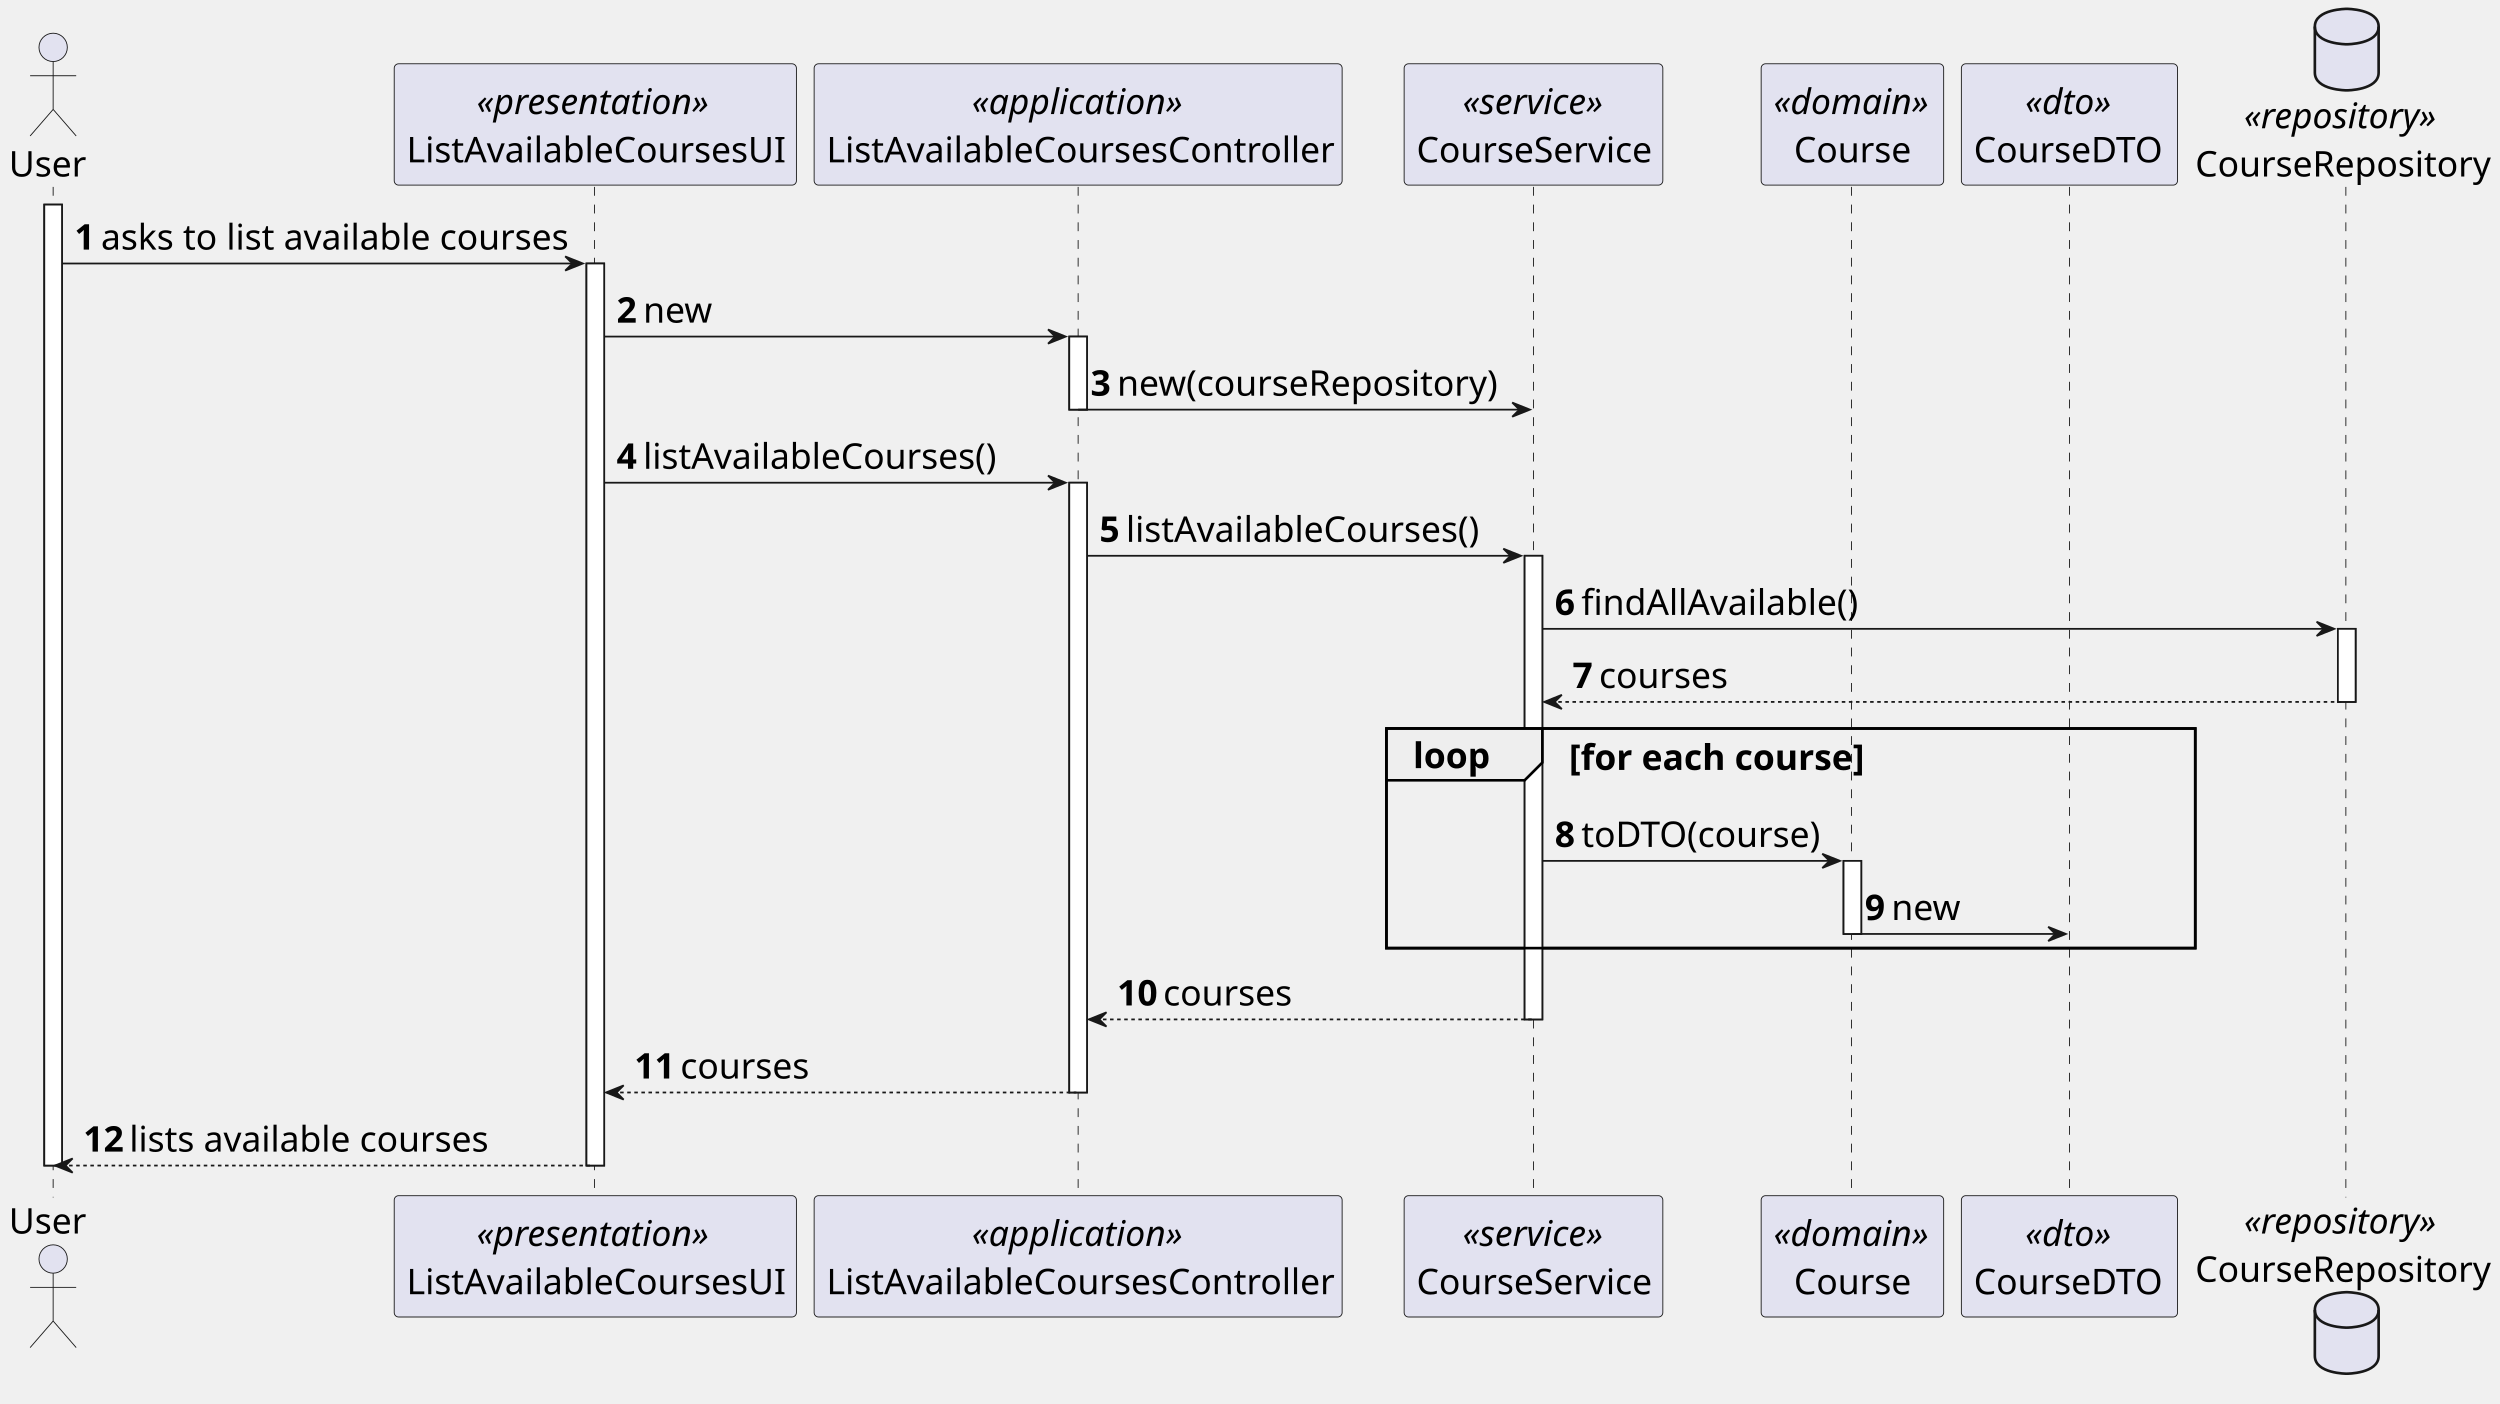
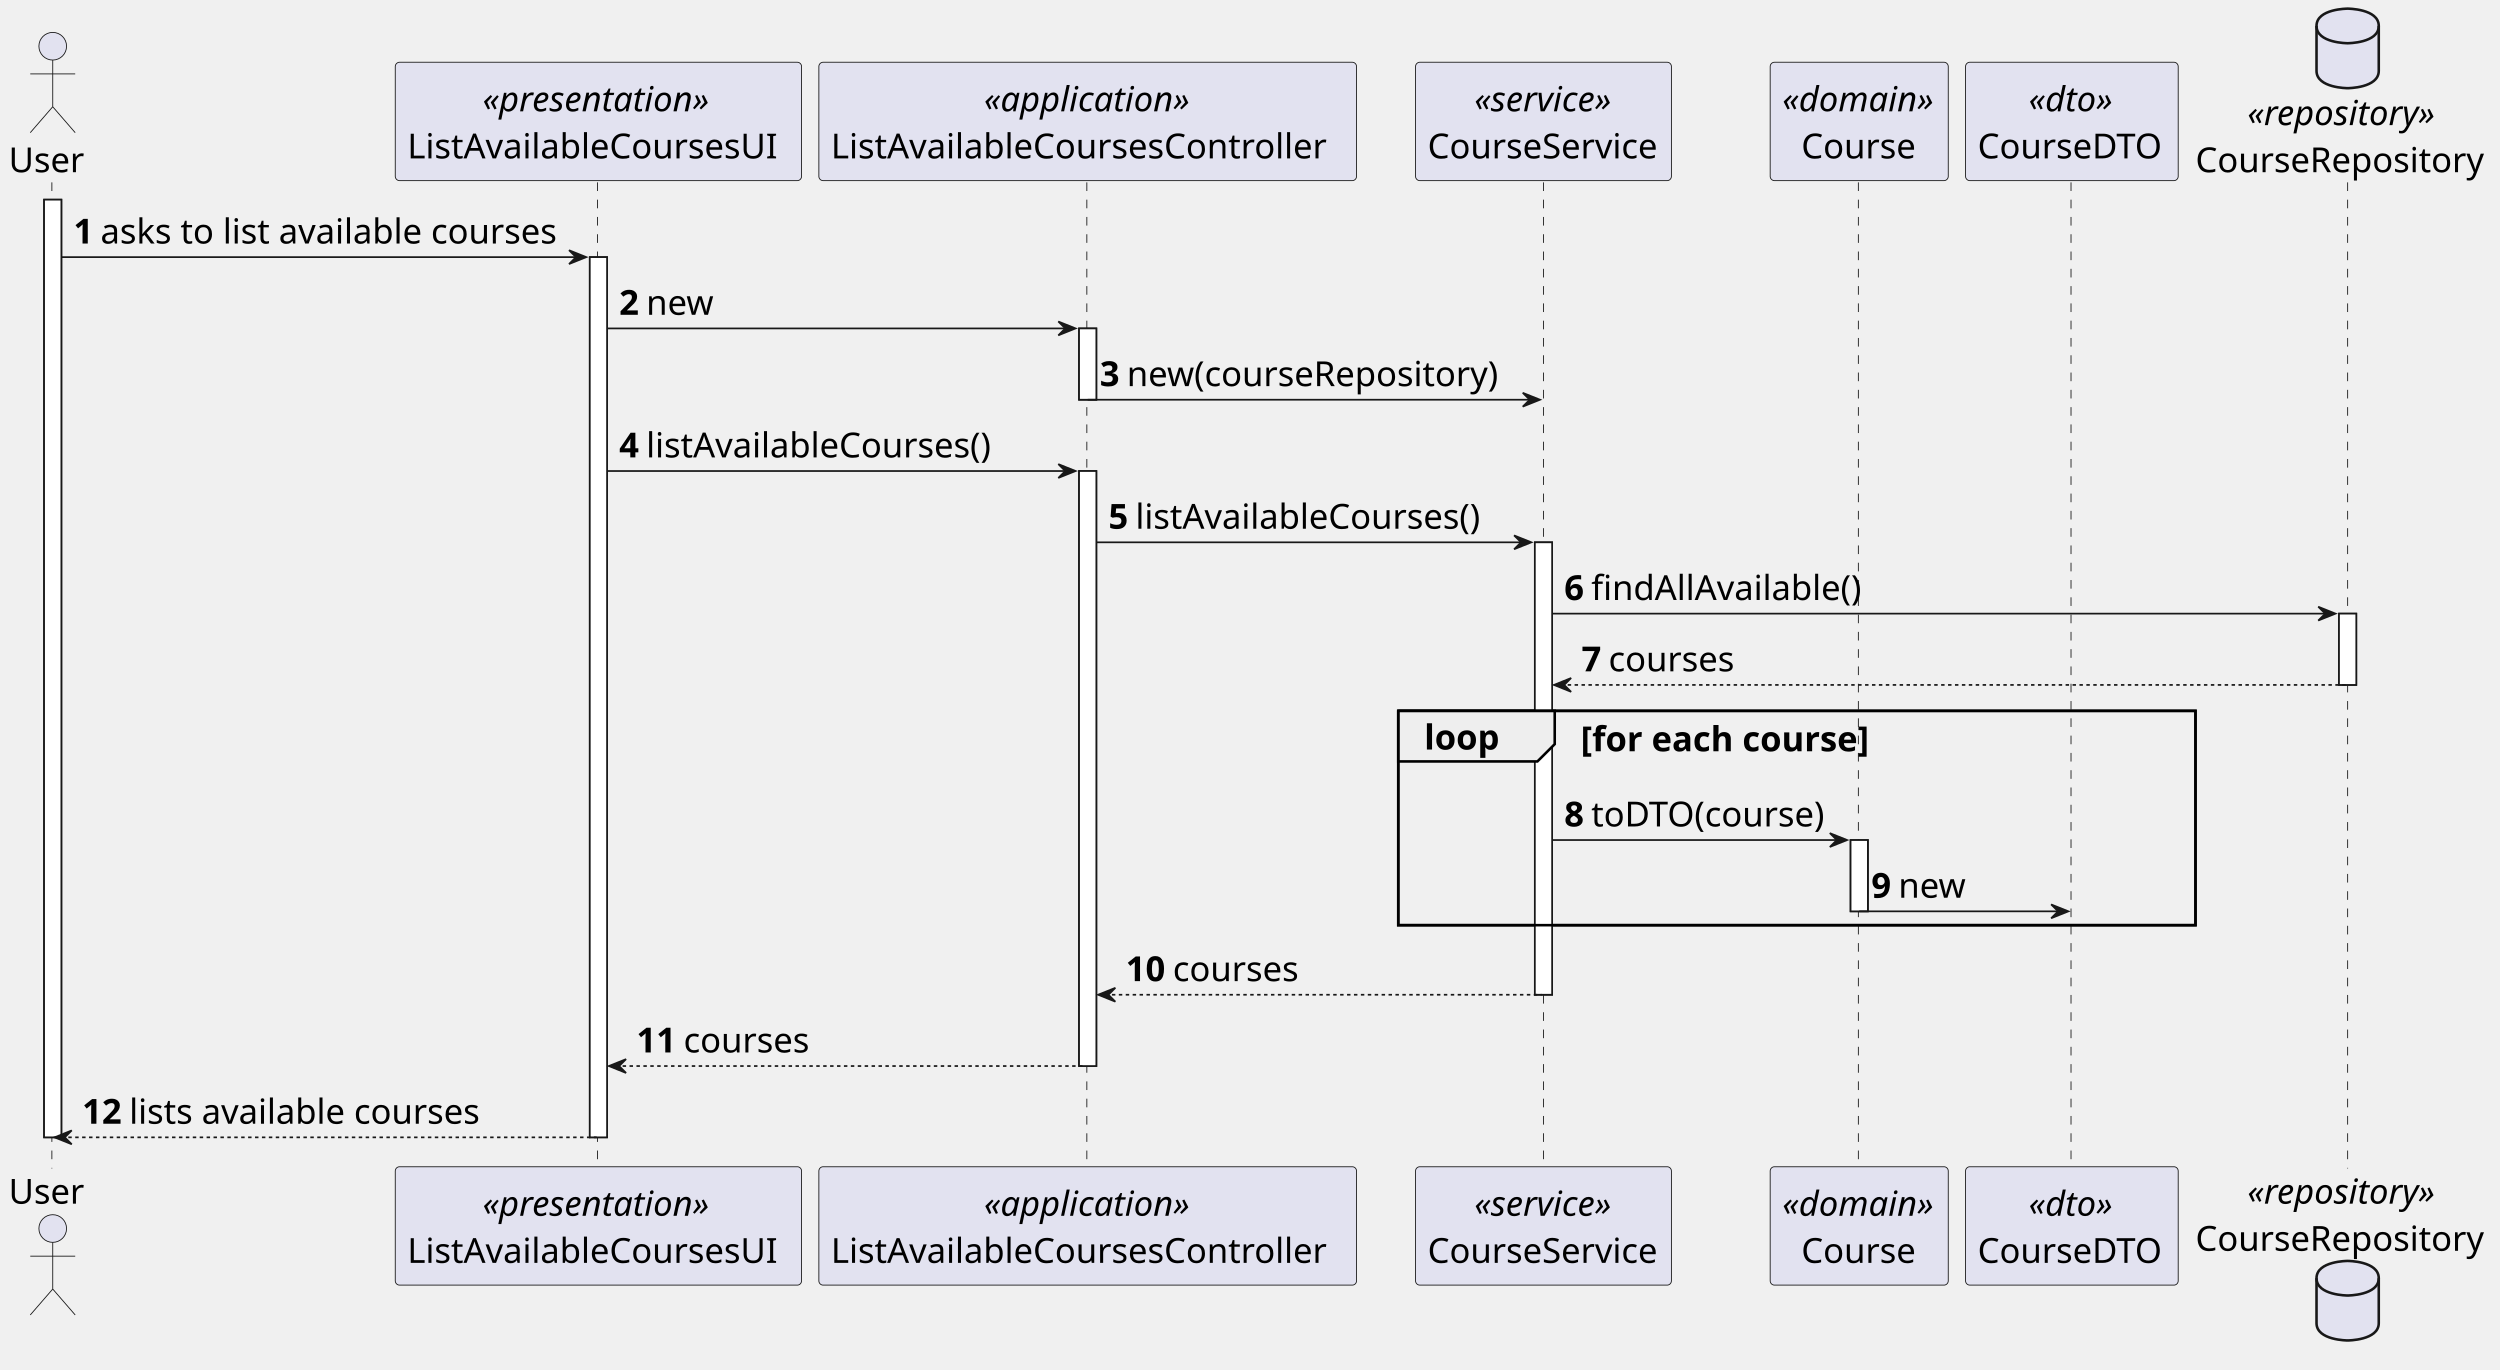
- <svg xmlns="http://www.w3.org/2000/svg" contentStyleType="text/css" height="792px" preserveAspectRatio="none" style="width:1411px;height:792px;background:#FFFFFF;" version="1.1" viewBox="0 0 1411 792" width="1411px" zoomAndPan="magnify">
+ <svg xmlns="http://www.w3.org/2000/svg" contentStyleType="text/css" height="792px" preserveAspectRatio="none" style="width:1446px;height:792px;background:#FFFFFF;" version="1.1" viewBox="0 0 1446 792" width="1446px" zoomAndPan="magnify">
  <defs />
  <g>
-     <rect fill="#FFFFFF" height="542.36" style="stroke:#181818;stroke-width:1.0;" width="10" x="25" y="115.48" />
-     <rect fill="#FFFFFF" height="509.12" style="stroke:#181818;stroke-width:1.0;" width="10" x="331" y="148.72" />
-     <rect fill="#FFFFFF" height="41.24" style="stroke:#181818;stroke-width:1.0;" width="10" x="603.5" y="189.96" />
-     <rect fill="#FFFFFF" height="344.16" style="stroke:#181818;stroke-width:1.0;" width="10" x="603.5" y="272.44" />
-     <rect fill="#FFFFFF" height="261.68" style="stroke:#181818;stroke-width:1.0;" width="10" x="860.5" y="313.68" />
-     <rect fill="#FFFFFF" height="41.24" style="stroke:#181818;stroke-width:1.0;" width="10" x="1040.5" y="485.88" />
-     <rect fill="#FFFFFF" height="41.24" style="stroke:#181818;stroke-width:1.0;" width="10" x="1319.5" y="354.92" />
-     <rect fill="none" height="123.96" style="stroke:#000000;stroke-width:1.5;" width="456.5" x="782.5" y="411.16" />
+     <rect fill="#FFFFFF" height="542.36" style="stroke:#181818;stroke-width:1.0;" width="10" x="25.5" y="115.48" />
+     <rect fill="#FFFFFF" height="509.12" style="stroke:#181818;stroke-width:1.0;" width="10" x="341.125" y="148.72" />
+     <rect fill="#FFFFFF" height="41.24" style="stroke:#181818;stroke-width:1.0;" width="10" x="624.125" y="189.96" />
+     <rect fill="#FFFFFF" height="344.16" style="stroke:#181818;stroke-width:1.0;" width="10" x="624.125" y="272.44" />
+     <rect fill="#FFFFFF" height="261.68" style="stroke:#181818;stroke-width:1.0;" width="10" x="887.75" y="313.68" />
+     <rect fill="#FFFFFF" height="41.24" style="stroke:#181818;stroke-width:1.0;" width="10" x="1070.375" y="485.88" />
+     <rect fill="#FFFFFF" height="41.24" style="stroke:#181818;stroke-width:1.0;" width="10" x="1352.875" y="354.92" />
+     <rect fill="none" height="123.96" style="stroke:#000000;stroke-width:1.5;" width="461.125" x="808.75" y="411.16" />
    <line style="stroke:#181818;stroke-width:0.5;stroke-dasharray:5.0,5.0;" x1="30" x2="30" y1="105.48" y2="675.84" />
-     <line style="stroke:#181818;stroke-width:0.5;stroke-dasharray:5.0,5.0;" x1="335.5" x2="335.5" y1="105.48" y2="675.84" />
-     <line style="stroke:#181818;stroke-width:0.5;stroke-dasharray:5.0,5.0;" x1="608.5" x2="608.5" y1="105.48" y2="675.84" />
-     <line style="stroke:#181818;stroke-width:0.5;stroke-dasharray:5.0,5.0;" x1="865.5" x2="865.5" y1="105.48" y2="675.84" />
-     <line style="stroke:#181818;stroke-width:0.5;stroke-dasharray:5.0,5.0;" x1="1045" x2="1045" y1="105.48" y2="675.84" />
-     <line style="stroke:#181818;stroke-width:0.5;stroke-dasharray:5.0,5.0;" x1="1168" x2="1168" y1="105.48" y2="675.84" />
-     <line style="stroke:#181818;stroke-width:0.5;stroke-dasharray:5.0,5.0;" x1="1324" x2="1324" y1="105.48" y2="675.84" />
-     <text fill="#000000" font-family="sans-serif" font-size="20" lengthAdjust="spacing" textLength="44" x="5" y="99.62">User</text>
-     <ellipse cx="30" cy="26.74" fill="#E2E2F0" rx="8" ry="8" style="stroke:#181818;stroke-width:0.5;" />
-     <path d="M30,34.74 L30,61.74 M17,42.74 L43,42.74 M30,61.74 L17,76.74 M30,61.74 L43,76.74 " fill="none" style="stroke:#181818;stroke-width:0.5;" />
-     <text fill="#000000" font-family="sans-serif" font-size="20" lengthAdjust="spacing" textLength="44" x="5" y="696.22">User</text>
-     <ellipse cx="30" cy="710.58" fill="#E2E2F0" rx="8" ry="8" style="stroke:#181818;stroke-width:0.5;" />
-     <path d="M30,718.58 L30,745.58 M17,726.58 L43,726.58 M30,745.58 L17,760.58 M30,745.58 L43,760.58 " fill="none" style="stroke:#181818;stroke-width:0.5;" />
-     <rect fill="#E2E2F0" height="68.48" rx="2.5" ry="2.5" style="stroke:#181818;stroke-width:0.5;" width="227" x="222.5" y="36" />
-     <text fill="#000000" font-family="sans-serif" font-size="20" font-style="italic" lengthAdjust="spacing" textLength="134" x="269" y="64.38">«presentation»</text>
-     <text fill="#000000" font-family="sans-serif" font-size="20" lengthAdjust="spacing" textLength="213" x="229.5" y="91.62">ListAvailableCoursesUI</text>
-     <rect fill="#E2E2F0" height="68.48" rx="2.5" ry="2.5" style="stroke:#181818;stroke-width:0.5;" width="227" x="222.5" y="674.84" />
-     <text fill="#000000" font-family="sans-serif" font-size="20" font-style="italic" lengthAdjust="spacing" textLength="134" x="269" y="703.22">«presentation»</text>
-     <text fill="#000000" font-family="sans-serif" font-size="20" lengthAdjust="spacing" textLength="213" x="229.5" y="730.46">ListAvailableCoursesUI</text>
-     <rect fill="#E2E2F0" height="68.48" rx="2.5" ry="2.5" style="stroke:#181818;stroke-width:0.5;" width="298" x="459.5" y="36" />
-     <text fill="#000000" font-family="sans-serif" font-size="20" font-style="italic" lengthAdjust="spacing" textLength="120" x="548.5" y="64.38">«application»</text>
-     <text fill="#000000" font-family="sans-serif" font-size="20" lengthAdjust="spacing" textLength="284" x="466.5" y="91.62">ListAvailableCoursesController</text>
-     <rect fill="#E2E2F0" height="68.48" rx="2.5" ry="2.5" style="stroke:#181818;stroke-width:0.5;" width="298" x="459.5" y="674.84" />
-     <text fill="#000000" font-family="sans-serif" font-size="20" font-style="italic" lengthAdjust="spacing" textLength="120" x="548.5" y="703.22">«application»</text>
-     <text fill="#000000" font-family="sans-serif" font-size="20" lengthAdjust="spacing" textLength="284" x="466.5" y="730.46">ListAvailableCoursesController</text>
-     <rect fill="#E2E2F0" height="68.48" rx="2.5" ry="2.5" style="stroke:#181818;stroke-width:0.5;" width="146" x="792.5" y="36" />
-     <text fill="#000000" font-family="sans-serif" font-size="20" font-style="italic" lengthAdjust="spacing" textLength="80" x="825.5" y="64.38">«service»</text>
-     <text fill="#000000" font-family="sans-serif" font-size="20" lengthAdjust="spacing" textLength="132" x="799.5" y="91.62">CourseService</text>
-     <rect fill="#E2E2F0" height="68.48" rx="2.5" ry="2.5" style="stroke:#181818;stroke-width:0.5;" width="146" x="792.5" y="674.84" />
-     <text fill="#000000" font-family="sans-serif" font-size="20" font-style="italic" lengthAdjust="spacing" textLength="80" x="825.5" y="703.22">«service»</text>
-     <text fill="#000000" font-family="sans-serif" font-size="20" lengthAdjust="spacing" textLength="132" x="799.5" y="730.46">CourseService</text>
-     <rect fill="#E2E2F0" height="68.48" rx="2.5" ry="2.5" style="stroke:#181818;stroke-width:0.5;" width="103" x="994" y="36" />
-     <text fill="#000000" font-family="sans-serif" font-size="20" font-style="italic" lengthAdjust="spacing" textLength="89" x="1001" y="64.38">«domain»</text>
-     <text fill="#000000" font-family="sans-serif" font-size="20" lengthAdjust="spacing" textLength="66" x="1012.5" y="91.62">Course</text>
-     <rect fill="#E2E2F0" height="68.48" rx="2.5" ry="2.5" style="stroke:#181818;stroke-width:0.5;" width="103" x="994" y="674.84" />
-     <text fill="#000000" font-family="sans-serif" font-size="20" font-style="italic" lengthAdjust="spacing" textLength="89" x="1001" y="703.22">«domain»</text>
-     <text fill="#000000" font-family="sans-serif" font-size="20" lengthAdjust="spacing" textLength="66" x="1012.5" y="730.46">Course</text>
-     <rect fill="#E2E2F0" height="68.48" rx="2.5" ry="2.5" style="stroke:#181818;stroke-width:0.5;" width="122" x="1107" y="36" />
-     <text fill="#000000" font-family="sans-serif" font-size="20" font-style="italic" lengthAdjust="spacing" textLength="50" x="1143" y="64.38">«dto»</text>
-     <text fill="#000000" font-family="sans-serif" font-size="20" lengthAdjust="spacing" textLength="108" x="1114" y="91.62">CourseDTO</text>
-     <rect fill="#E2E2F0" height="68.48" rx="2.5" ry="2.5" style="stroke:#181818;stroke-width:0.5;" width="122" x="1107" y="674.84" />
-     <text fill="#000000" font-family="sans-serif" font-size="20" font-style="italic" lengthAdjust="spacing" textLength="50" x="1143" y="703.22">«dto»</text>
-     <text fill="#000000" font-family="sans-serif" font-size="20" lengthAdjust="spacing" textLength="108" x="1114" y="730.46">CourseDTO</text>
-     <text fill="#000000" font-family="sans-serif" font-size="20" font-style="italic" lengthAdjust="spacing" textLength="110" x="1266.5" y="72.38">«repository»</text>
-     <text fill="#000000" font-family="sans-serif" font-size="20" lengthAdjust="spacing" textLength="165" x="1239" y="99.62">CourseRepository</text>
-     <path d="M1306.5,15 C1306.5,5 1324.5,5 1324.5,5 C1324.5,5 1342.5,5 1342.5,15 L1342.5,41 C1342.5,51 1324.5,51 1324.5,51 C1324.5,51 1306.5,51 1306.5,41 L1306.5,15 " fill="#E2E2F0" style="stroke:#181818;stroke-width:1.5;" />
-     <path d="M1306.5,15 C1306.5,25 1324.5,25 1324.5,25 C1324.5,25 1342.5,25 1342.5,15 " fill="none" style="stroke:#181818;stroke-width:1.5;" />
-     <text fill="#000000" font-family="sans-serif" font-size="20" font-style="italic" lengthAdjust="spacing" textLength="110" x="1266.5" y="696.22">«repository»</text>
-     <text fill="#000000" font-family="sans-serif" font-size="20" lengthAdjust="spacing" textLength="165" x="1239" y="723.46">CourseRepository</text>
-     <path d="M1306.5,739.319 C1306.5,729.319 1324.5,729.319 1324.5,729.319 C1324.5,729.319 1342.5,729.319 1342.5,739.319 L1342.5,765.319 C1342.5,775.319 1324.5,775.319 1324.5,775.319 C1324.5,775.319 1306.5,775.319 1306.5,765.319 L1306.5,739.319 " fill="#E2E2F0" style="stroke:#181818;stroke-width:1.5;" />
-     <path d="M1306.5,739.319 C1306.5,749.319 1324.5,749.319 1324.5,749.319 C1324.5,749.319 1342.5,749.319 1342.5,739.319 " fill="none" style="stroke:#181818;stroke-width:1.5;" />
-     <rect fill="#FFFFFF" height="542.36" style="stroke:#181818;stroke-width:1.0;" width="10" x="25" y="115.48" />
-     <rect fill="#FFFFFF" height="509.12" style="stroke:#181818;stroke-width:1.0;" width="10" x="331" y="148.72" />
-     <rect fill="#FFFFFF" height="41.24" style="stroke:#181818;stroke-width:1.0;" width="10" x="603.5" y="189.96" />
-     <rect fill="#FFFFFF" height="344.16" style="stroke:#181818;stroke-width:1.0;" width="10" x="603.5" y="272.44" />
-     <rect fill="#FFFFFF" height="261.68" style="stroke:#181818;stroke-width:1.0;" width="10" x="860.5" y="313.68" />
-     <rect fill="#FFFFFF" height="41.24" style="stroke:#181818;stroke-width:1.0;" width="10" x="1040.5" y="485.88" />
-     <rect fill="#FFFFFF" height="41.24" style="stroke:#181818;stroke-width:1.0;" width="10" x="1319.5" y="354.92" />
-     <polygon fill="#181818" points="319,144.72,329,148.72,319,152.72,323,148.72" style="stroke:#181818;stroke-width:1.0;" />
-     <line style="stroke:#181818;stroke-width:1.0;" x1="35" x2="325" y1="148.72" y2="148.72" />
-     <text fill="#000000" font-family="sans-serif" font-size="20" font-weight="bold" lengthAdjust="spacing" textLength="11" x="42" y="140.86">1</text>
-     <text fill="#000000" font-family="sans-serif" font-size="20" lengthAdjust="spacing" textLength="262" x="57" y="140.86">asks to list available courses</text>
-     <polygon fill="#181818" points="591.5,185.96,601.5,189.96,591.5,193.96,595.5,189.96" style="stroke:#181818;stroke-width:1.0;" />
-     <line style="stroke:#181818;stroke-width:1.0;" x1="341" x2="597.5" y1="189.96" y2="189.96" />
-     <text fill="#000000" font-family="sans-serif" font-size="20" font-weight="bold" lengthAdjust="spacing" textLength="11" x="348" y="182.1">2</text>
-     <text fill="#000000" font-family="sans-serif" font-size="20" lengthAdjust="spacing" textLength="39" x="363" y="182.1">new</text>
-     <polygon fill="#181818" points="853.5,227.2,863.5,231.2,853.5,235.2,857.5,231.2" style="stroke:#181818;stroke-width:1.0;" />
-     <line style="stroke:#181818;stroke-width:1.0;" x1="608.5" x2="859.5" y1="231.2" y2="231.2" />
-     <text fill="#000000" font-family="sans-serif" font-size="20" font-weight="bold" lengthAdjust="spacing" textLength="11" x="615.5" y="223.34">3</text>
-     <text fill="#000000" font-family="sans-serif" font-size="20" lengthAdjust="spacing" textLength="213" x="630.5" y="223.34">new(courseRepository)</text>
-     <polygon fill="#181818" points="591.5,268.44,601.5,272.44,591.5,276.44,595.5,272.44" style="stroke:#181818;stroke-width:1.0;" />
-     <line style="stroke:#181818;stroke-width:1.0;" x1="341" x2="597.5" y1="272.44" y2="272.44" />
-     <text fill="#000000" font-family="sans-serif" font-size="20" font-weight="bold" lengthAdjust="spacing" textLength="11" x="348" y="264.58">4</text>
-     <text fill="#000000" font-family="sans-serif" font-size="20" lengthAdjust="spacing" textLength="198" x="363" y="264.58">listAvailableCourses()</text>
-     <polygon fill="#181818" points="848.5,309.68,858.5,313.68,848.5,317.68,852.5,313.68" style="stroke:#181818;stroke-width:1.0;" />
-     <line style="stroke:#181818;stroke-width:1.0;" x1="613.5" x2="854.5" y1="313.68" y2="313.68" />
-     <text fill="#000000" font-family="sans-serif" font-size="20" font-weight="bold" lengthAdjust="spacing" textLength="11" x="620.5" y="305.82">5</text>
-     <text fill="#000000" font-family="sans-serif" font-size="20" lengthAdjust="spacing" textLength="198" x="635.5" y="305.82">listAvailableCourses()</text>
-     <polygon fill="#181818" points="1307.5,350.92,1317.5,354.92,1307.5,358.92,1311.5,354.92" style="stroke:#181818;stroke-width:1.0;" />
-     <line style="stroke:#181818;stroke-width:1.0;" x1="870.5" x2="1313.5" y1="354.92" y2="354.92" />
-     <text fill="#000000" font-family="sans-serif" font-size="20" font-weight="bold" lengthAdjust="spacing" textLength="11" x="877.5" y="347.06">6</text>
-     <text fill="#000000" font-family="sans-serif" font-size="20" lengthAdjust="spacing" textLength="154" x="892.5" y="347.06">findAllAvailable()</text>
-     <polygon fill="#181818" points="881.5,392.16,871.5,396.16,881.5,400.16,877.5,396.16" style="stroke:#181818;stroke-width:1.0;" />
-     <line style="stroke:#181818;stroke-width:1.0;stroke-dasharray:2.0,2.0;" x1="875.5" x2="1323.5" y1="396.16" y2="396.16" />
-     <text fill="#000000" font-family="sans-serif" font-size="20" font-weight="bold" lengthAdjust="spacing" textLength="11" x="887.5" y="388.3">7</text>
-     <text fill="#000000" font-family="sans-serif" font-size="20" lengthAdjust="spacing" textLength="73" x="902.5" y="388.3">courses</text>
-     <path d="M782.5,411.16 L870.5,411.16 L870.5,430.4 L860.5,440.4 L782.5,440.4 L782.5,411.16 " fill="#EEEEEE" style="stroke:#000000;stroke-width:1.5;" />
-     <rect fill="none" height="123.96" style="stroke:#000000;stroke-width:1.5;" width="456.5" x="782.5" y="411.16" />
-     <text fill="#000000" font-family="sans-serif" font-size="20" font-weight="bold" lengthAdjust="spacing" textLength="43" x="797.5" y="433.54">loop</text>
-     <text fill="#000000" font-family="sans-serif" font-size="20" font-weight="bold" lengthAdjust="spacing" textLength="166" x="885.5" y="434.54">[for each course]</text>
-     <polygon fill="#181818" points="1028.5,481.88,1038.5,485.88,1028.5,489.88,1032.5,485.88" style="stroke:#181818;stroke-width:1.0;" />
-     <line style="stroke:#181818;stroke-width:1.0;" x1="870.5" x2="1034.5" y1="485.88" y2="485.88" />
-     <text fill="#000000" font-family="sans-serif" font-size="20" font-weight="bold" lengthAdjust="spacing" textLength="11" x="877.5" y="478.02">8</text>
-     <text fill="#000000" font-family="sans-serif" font-size="20" lengthAdjust="spacing" textLength="136" x="892.5" y="478.02">toDTO(course)</text>
-     <polygon fill="#181818" points="1156,523.12,1166,527.12,1156,531.12,1160,527.12" style="stroke:#181818;stroke-width:1.0;" />
-     <line style="stroke:#181818;stroke-width:1.0;" x1="1045.5" x2="1162" y1="527.12" y2="527.12" />
-     <text fill="#000000" font-family="sans-serif" font-size="20" font-weight="bold" lengthAdjust="spacing" textLength="11" x="1052.5" y="519.26">9</text>
-     <text fill="#000000" font-family="sans-serif" font-size="20" lengthAdjust="spacing" textLength="39" x="1067.5" y="519.26">new</text>
-     <polygon fill="#181818" points="624.5,571.36,614.5,575.36,624.5,579.36,620.5,575.36" style="stroke:#181818;stroke-width:1.0;" />
-     <line style="stroke:#181818;stroke-width:1.0;stroke-dasharray:2.0,2.0;" x1="618.5" x2="864.5" y1="575.36" y2="575.36" />
-     <text fill="#000000" font-family="sans-serif" font-size="20" font-weight="bold" lengthAdjust="spacing" textLength="22" x="630.5" y="567.5">10</text>
-     <text fill="#000000" font-family="sans-serif" font-size="20" lengthAdjust="spacing" textLength="73" x="656.5" y="567.5">courses</text>
-     <polygon fill="#181818" points="352,612.6,342,616.6,352,620.6,348,616.6" style="stroke:#181818;stroke-width:1.0;" />
-     <line style="stroke:#181818;stroke-width:1.0;stroke-dasharray:2.0,2.0;" x1="346" x2="607.5" y1="616.6" y2="616.6" />
-     <text fill="#000000" font-family="sans-serif" font-size="20" font-weight="bold" lengthAdjust="spacing" textLength="22" x="358" y="608.74">11</text>
-     <text fill="#000000" font-family="sans-serif" font-size="20" lengthAdjust="spacing" textLength="73" x="384" y="608.74">courses</text>
-     <polygon fill="#181818" points="41,653.84,31,657.84,41,661.84,37,657.84" style="stroke:#181818;stroke-width:1.0;" />
-     <line style="stroke:#181818;stroke-width:1.0;stroke-dasharray:2.0,2.0;" x1="35" x2="335" y1="657.84" y2="657.84" />
-     <text fill="#000000" font-family="sans-serif" font-size="20" font-weight="bold" lengthAdjust="spacing" textLength="22" x="47" y="649.98">12</text>
-     <text fill="#000000" font-family="sans-serif" font-size="20" lengthAdjust="spacing" textLength="201" x="73" y="649.98">lists available courses</text>
+     <line style="stroke:#181818;stroke-width:0.5;stroke-dasharray:5.0,5.0;" x1="345.625" x2="345.625" y1="105.48" y2="675.84" />
+     <line style="stroke:#181818;stroke-width:0.5;stroke-dasharray:5.0,5.0;" x1="628.625" x2="628.625" y1="105.48" y2="675.84" />
+     <line style="stroke:#181818;stroke-width:0.5;stroke-dasharray:5.0,5.0;" x1="892.75" x2="892.75" y1="105.48" y2="675.84" />
+     <line style="stroke:#181818;stroke-width:0.5;stroke-dasharray:5.0,5.0;" x1="1074.875" x2="1074.875" y1="105.48" y2="675.84" />
+     <line style="stroke:#181818;stroke-width:0.5;stroke-dasharray:5.0,5.0;" x1="1197.875" x2="1197.875" y1="105.48" y2="675.84" />
+     <line style="stroke:#181818;stroke-width:0.5;stroke-dasharray:5.0,5.0;" x1="1357.875" x2="1357.875" y1="105.48" y2="675.84" />
+     <text fill="#000000" font-family="sans-serif" font-size="20" lengthAdjust="spacing" textLength="45" x="5" y="99.62">User</text>
+     <ellipse cx="30.5" cy="26.74" fill="#E2E2F0" rx="8" ry="8" style="stroke:#181818;stroke-width:0.5;" />
+     <path d="M30.5,34.74 L30.5,61.74 M17.5,42.74 L43.5,42.74 M30.5,61.74 L17.5,76.74 M30.5,61.74 L43.5,76.74 " fill="none" style="stroke:#181818;stroke-width:0.5;" />
+     <text fill="#000000" font-family="sans-serif" font-size="20" lengthAdjust="spacing" textLength="45" x="5" y="696.22">User</text>
+     <ellipse cx="30.5" cy="710.58" fill="#E2E2F0" rx="8" ry="8" style="stroke:#181818;stroke-width:0.5;" />
+     <path d="M30.5,718.58 L30.5,745.58 M17.5,726.58 L43.5,726.58 M30.5,745.58 L17.5,760.58 M30.5,745.58 L43.5,760.58 " fill="none" style="stroke:#181818;stroke-width:0.5;" />
+     <rect fill="#E2E2F0" height="68.48" rx="2.5" ry="2.5" style="stroke:#181818;stroke-width:0.5;" width="235" x="228.625" y="36" />
+     <text fill="#000000" font-family="sans-serif" font-size="20" font-style="italic" lengthAdjust="spacing" textLength="134" x="279.125" y="64.38">«presentation»</text>
+     <text fill="#000000" font-family="sans-serif" font-size="20" lengthAdjust="spacing" textLength="221" x="235.625" y="91.62">ListAvailableCoursesUI</text>
+     <rect fill="#E2E2F0" height="68.48" rx="2.5" ry="2.5" style="stroke:#181818;stroke-width:0.5;" width="235" x="228.625" y="674.84" />
+     <text fill="#000000" font-family="sans-serif" font-size="20" font-style="italic" lengthAdjust="spacing" textLength="134" x="279.125" y="703.22">«presentation»</text>
+     <text fill="#000000" font-family="sans-serif" font-size="20" lengthAdjust="spacing" textLength="221" x="235.625" y="730.46">ListAvailableCoursesUI</text>
+     <rect fill="#E2E2F0" height="68.48" rx="2.5" ry="2.5" style="stroke:#181818;stroke-width:0.5;" width="311" x="473.625" y="36" />
+     <text fill="#000000" font-family="sans-serif" font-size="20" font-style="italic" lengthAdjust="spacing" textLength="120" x="569.125" y="64.38">«application»</text>
+     <text fill="#000000" font-family="sans-serif" font-size="20" lengthAdjust="spacing" textLength="297" x="480.625" y="91.62">ListAvailableCoursesController</text>
+     <rect fill="#E2E2F0" height="68.48" rx="2.5" ry="2.5" style="stroke:#181818;stroke-width:0.5;" width="311" x="473.625" y="674.84" />
+     <text fill="#000000" font-family="sans-serif" font-size="20" font-style="italic" lengthAdjust="spacing" textLength="120" x="569.125" y="703.22">«application»</text>
+     <text fill="#000000" font-family="sans-serif" font-size="20" lengthAdjust="spacing" textLength="297" x="480.625" y="730.46">ListAvailableCoursesController</text>
+     <rect fill="#E2E2F0" height="68.48" rx="2.5" ry="2.5" style="stroke:#181818;stroke-width:0.5;" width="148" x="818.75" y="36" />
+     <text fill="#000000" font-family="sans-serif" font-size="20" font-style="italic" lengthAdjust="spacing" textLength="80" x="852.75" y="64.38">«service»</text>
+     <text fill="#000000" font-family="sans-serif" font-size="20" lengthAdjust="spacing" textLength="134" x="825.75" y="91.62">CourseService</text>
+     <rect fill="#E2E2F0" height="68.48" rx="2.5" ry="2.5" style="stroke:#181818;stroke-width:0.5;" width="148" x="818.75" y="674.84" />
+     <text fill="#000000" font-family="sans-serif" font-size="20" font-style="italic" lengthAdjust="spacing" textLength="80" x="852.75" y="703.22">«service»</text>
+     <text fill="#000000" font-family="sans-serif" font-size="20" lengthAdjust="spacing" textLength="134" x="825.75" y="730.46">CourseService</text>
+     <rect fill="#E2E2F0" height="68.48" rx="2.5" ry="2.5" style="stroke:#181818;stroke-width:0.5;" width="103" x="1023.875" y="36" />
+     <text fill="#000000" font-family="sans-serif" font-size="20" font-style="italic" lengthAdjust="spacing" textLength="89" x="1030.875" y="64.38">«domain»</text>
+     <text fill="#000000" font-family="sans-serif" font-size="20" lengthAdjust="spacing" textLength="67" x="1041.875" y="91.62">Course</text>
+     <rect fill="#E2E2F0" height="68.48" rx="2.5" ry="2.5" style="stroke:#181818;stroke-width:0.5;" width="103" x="1023.875" y="674.84" />
+     <text fill="#000000" font-family="sans-serif" font-size="20" font-style="italic" lengthAdjust="spacing" textLength="89" x="1030.875" y="703.22">«domain»</text>
+     <text fill="#000000" font-family="sans-serif" font-size="20" lengthAdjust="spacing" textLength="67" x="1041.875" y="730.46">Course</text>
+     <rect fill="#E2E2F0" height="68.48" rx="2.5" ry="2.5" style="stroke:#181818;stroke-width:0.5;" width="123" x="1136.875" y="36" />
+     <text fill="#000000" font-family="sans-serif" font-size="20" font-style="italic" lengthAdjust="spacing" textLength="50" x="1173.375" y="64.38">«dto»</text>
+     <text fill="#000000" font-family="sans-serif" font-size="20" lengthAdjust="spacing" textLength="109" x="1143.875" y="91.62">CourseDTO</text>
+     <rect fill="#E2E2F0" height="68.48" rx="2.5" ry="2.5" style="stroke:#181818;stroke-width:0.5;" width="123" x="1136.875" y="674.84" />
+     <text fill="#000000" font-family="sans-serif" font-size="20" font-style="italic" lengthAdjust="spacing" textLength="50" x="1173.375" y="703.22">«dto»</text>
+     <text fill="#000000" font-family="sans-serif" font-size="20" lengthAdjust="spacing" textLength="109" x="1143.875" y="730.46">CourseDTO</text>
+     <text fill="#000000" font-family="sans-serif" font-size="20" font-style="italic" lengthAdjust="spacing" textLength="110" x="1299.875" y="72.38">«repository»</text>
+     <text fill="#000000" font-family="sans-serif" font-size="20" lengthAdjust="spacing" textLength="170" x="1269.875" y="99.62">CourseRepository</text>
+     <path d="M1339.875,15 C1339.875,5 1357.875,5 1357.875,5 C1357.875,5 1375.875,5 1375.875,15 L1375.875,41 C1375.875,51 1357.875,51 1357.875,51 C1357.875,51 1339.875,51 1339.875,41 L1339.875,15 " fill="#E2E2F0" style="stroke:#181818;stroke-width:1.5;" />
+     <path d="M1339.875,15 C1339.875,25 1357.875,25 1357.875,25 C1357.875,25 1375.875,25 1375.875,15 " fill="none" style="stroke:#181818;stroke-width:1.5;" />
+     <text fill="#000000" font-family="sans-serif" font-size="20" font-style="italic" lengthAdjust="spacing" textLength="110" x="1299.875" y="696.22">«repository»</text>
+     <text fill="#000000" font-family="sans-serif" font-size="20" lengthAdjust="spacing" textLength="170" x="1269.875" y="723.46">CourseRepository</text>
+     <path d="M1339.875,739.319 C1339.875,729.319 1357.875,729.319 1357.875,729.319 C1357.875,729.319 1375.875,729.319 1375.875,739.319 L1375.875,765.319 C1375.875,775.319 1357.875,775.319 1357.875,775.319 C1357.875,775.319 1339.875,775.319 1339.875,765.319 L1339.875,739.319 " fill="#E2E2F0" style="stroke:#181818;stroke-width:1.5;" />
+     <path d="M1339.875,739.319 C1339.875,749.319 1357.875,749.319 1357.875,749.319 C1357.875,749.319 1375.875,749.319 1375.875,739.319 " fill="none" style="stroke:#181818;stroke-width:1.5;" />
+     <rect fill="#FFFFFF" height="542.36" style="stroke:#181818;stroke-width:1.0;" width="10" x="25.5" y="115.48" />
+     <rect fill="#FFFFFF" height="509.12" style="stroke:#181818;stroke-width:1.0;" width="10" x="341.125" y="148.72" />
+     <rect fill="#FFFFFF" height="41.24" style="stroke:#181818;stroke-width:1.0;" width="10" x="624.125" y="189.96" />
+     <rect fill="#FFFFFF" height="344.16" style="stroke:#181818;stroke-width:1.0;" width="10" x="624.125" y="272.44" />
+     <rect fill="#FFFFFF" height="261.68" style="stroke:#181818;stroke-width:1.0;" width="10" x="887.75" y="313.68" />
+     <rect fill="#FFFFFF" height="41.24" style="stroke:#181818;stroke-width:1.0;" width="10" x="1070.375" y="485.88" />
+     <rect fill="#FFFFFF" height="41.24" style="stroke:#181818;stroke-width:1.0;" width="10" x="1352.875" y="354.92" />
+     <polygon fill="#181818" points="329.125,144.72,339.125,148.72,329.125,152.72,333.125,148.72" style="stroke:#181818;stroke-width:1.0;" />
+     <line style="stroke:#181818;stroke-width:1.0;" x1="35.5" x2="335.125" y1="148.72" y2="148.72" />
+     <text fill="#000000" font-family="sans-serif" font-size="20" font-weight="bold" lengthAdjust="spacing" textLength="11.625" x="42.5" y="140.86">1</text>
+     <text fill="#000000" font-family="sans-serif" font-size="20" lengthAdjust="spacing" textLength="271" x="58.125" y="140.86">asks to list available courses</text>
+     <polygon fill="#181818" points="612.125,185.96,622.125,189.96,612.125,193.96,616.125,189.96" style="stroke:#181818;stroke-width:1.0;" />
+     <line style="stroke:#181818;stroke-width:1.0;" x1="351.125" x2="618.125" y1="189.96" y2="189.96" />
+     <text fill="#000000" font-family="sans-serif" font-size="20" font-weight="bold" lengthAdjust="spacing" textLength="11.625" x="358.125" y="182.1">2</text>
+     <text fill="#000000" font-family="sans-serif" font-size="20" lengthAdjust="spacing" textLength="40" x="373.75" y="182.1">new</text>
+     <polygon fill="#181818" points="880.75,227.2,890.75,231.2,880.75,235.2,884.75,231.2" style="stroke:#181818;stroke-width:1.0;" />
+     <line style="stroke:#181818;stroke-width:1.0;" x1="629.125" x2="886.75" y1="231.2" y2="231.2" />
+     <text fill="#000000" font-family="sans-serif" font-size="20" font-weight="bold" lengthAdjust="spacing" textLength="11.625" x="636.125" y="223.34">3</text>
+     <text fill="#000000" font-family="sans-serif" font-size="20" lengthAdjust="spacing" textLength="219" x="651.75" y="223.34">new(courseRepository)</text>
+     <polygon fill="#181818" points="612.125,268.44,622.125,272.44,612.125,276.44,616.125,272.44" style="stroke:#181818;stroke-width:1.0;" />
+     <line style="stroke:#181818;stroke-width:1.0;" x1="351.125" x2="618.125" y1="272.44" y2="272.44" />
+     <text fill="#000000" font-family="sans-serif" font-size="20" font-weight="bold" lengthAdjust="spacing" textLength="11.625" x="358.125" y="264.58">4</text>
+     <text fill="#000000" font-family="sans-serif" font-size="20" lengthAdjust="spacing" textLength="206" x="373.75" y="264.58">listAvailableCourses()</text>
+     <polygon fill="#181818" points="875.75,309.68,885.75,313.68,875.75,317.68,879.75,313.68" style="stroke:#181818;stroke-width:1.0;" />
+     <line style="stroke:#181818;stroke-width:1.0;" x1="634.125" x2="881.75" y1="313.68" y2="313.68" />
+     <text fill="#000000" font-family="sans-serif" font-size="20" font-weight="bold" lengthAdjust="spacing" textLength="11.625" x="641.125" y="305.82">5</text>
+     <text fill="#000000" font-family="sans-serif" font-size="20" lengthAdjust="spacing" textLength="206" x="656.75" y="305.82">listAvailableCourses()</text>
+     <polygon fill="#181818" points="1340.875,350.92,1350.875,354.92,1340.875,358.92,1344.875,354.92" style="stroke:#181818;stroke-width:1.0;" />
+     <line style="stroke:#181818;stroke-width:1.0;" x1="897.75" x2="1346.875" y1="354.92" y2="354.92" />
+     <text fill="#000000" font-family="sans-serif" font-size="20" font-weight="bold" lengthAdjust="spacing" textLength="11.625" x="904.75" y="347.06">6</text>
+     <text fill="#000000" font-family="sans-serif" font-size="20" lengthAdjust="spacing" textLength="164" x="920.375" y="347.06">findAllAvailable()</text>
+     <polygon fill="#181818" points="908.75,392.16,898.75,396.16,908.75,400.16,904.75,396.16" style="stroke:#181818;stroke-width:1.0;" />
+     <line style="stroke:#181818;stroke-width:1.0;stroke-dasharray:2.0,2.0;" x1="902.75" x2="1356.875" y1="396.16" y2="396.16" />
+     <text fill="#000000" font-family="sans-serif" font-size="20" font-weight="bold" lengthAdjust="spacing" textLength="11.625" x="914.75" y="388.3">7</text>
+     <text fill="#000000" font-family="sans-serif" font-size="20" lengthAdjust="spacing" textLength="74" x="930.375" y="388.3">courses</text>
+     <path d="M808.75,411.16 L899.25,411.16 L899.25,430.4 L889.25,440.4 L808.75,440.4 L808.75,411.16 " fill="#EEEEEE" style="stroke:#000000;stroke-width:1.5;" />
+     <rect fill="none" height="123.96" style="stroke:#000000;stroke-width:1.5;" width="461.125" x="808.75" y="411.16" />
+     <text fill="#000000" font-family="sans-serif" font-size="20" font-weight="bold" lengthAdjust="spacing" textLength="45.5" x="823.75" y="433.54">loop</text>
+     <text fill="#000000" font-family="sans-serif" font-size="20" font-weight="bold" lengthAdjust="spacing" textLength="169.375" x="914.25" y="434.54">[for each course]</text>
+     <polygon fill="#181818" points="1058.375,481.88,1068.375,485.88,1058.375,489.88,1062.375,485.88" style="stroke:#181818;stroke-width:1.0;" />
+     <line style="stroke:#181818;stroke-width:1.0;" x1="897.75" x2="1064.375" y1="485.88" y2="485.88" />
+     <text fill="#000000" font-family="sans-serif" font-size="20" font-weight="bold" lengthAdjust="spacing" textLength="11.625" x="904.75" y="478.02">8</text>
+     <text fill="#000000" font-family="sans-serif" font-size="20" lengthAdjust="spacing" textLength="138" x="920.375" y="478.02">toDTO(course)</text>
+     <polygon fill="#181818" points="1186.375,523.12,1196.375,527.12,1186.375,531.12,1190.375,527.12" style="stroke:#181818;stroke-width:1.0;" />
+     <line style="stroke:#181818;stroke-width:1.0;" x1="1075.375" x2="1192.375" y1="527.12" y2="527.12" />
+     <text fill="#000000" font-family="sans-serif" font-size="20" font-weight="bold" lengthAdjust="spacing" textLength="11.625" x="1082.375" y="519.26">9</text>
+     <text fill="#000000" font-family="sans-serif" font-size="20" lengthAdjust="spacing" textLength="40" x="1098" y="519.26">new</text>
+     <polygon fill="#181818" points="645.125,571.36,635.125,575.36,645.125,579.36,641.125,575.36" style="stroke:#181818;stroke-width:1.0;" />
+     <line style="stroke:#181818;stroke-width:1.0;stroke-dasharray:2.0,2.0;" x1="639.125" x2="891.75" y1="575.36" y2="575.36" />
+     <text fill="#000000" font-family="sans-serif" font-size="20" font-weight="bold" lengthAdjust="spacing" textLength="23.25" x="651.125" y="567.5">10</text>
+     <text fill="#000000" font-family="sans-serif" font-size="20" lengthAdjust="spacing" textLength="74" x="678.375" y="567.5">courses</text>
+     <polygon fill="#181818" points="362.125,612.6,352.125,616.6,362.125,620.6,358.125,616.6" style="stroke:#181818;stroke-width:1.0;" />
+     <line style="stroke:#181818;stroke-width:1.0;stroke-dasharray:2.0,2.0;" x1="356.125" x2="628.125" y1="616.6" y2="616.6" />
+     <text fill="#000000" font-family="sans-serif" font-size="20" font-weight="bold" lengthAdjust="spacing" textLength="23.25" x="368.125" y="608.74">11</text>
+     <text fill="#000000" font-family="sans-serif" font-size="20" lengthAdjust="spacing" textLength="74" x="395.375" y="608.74">courses</text>
+     <polygon fill="#181818" points="41.5,653.84,31.5,657.84,41.5,661.84,37.5,657.84" style="stroke:#181818;stroke-width:1.0;" />
+     <line style="stroke:#181818;stroke-width:1.0;stroke-dasharray:2.0,2.0;" x1="35.5" x2="345.125" y1="657.84" y2="657.84" />
+     <text fill="#000000" font-family="sans-serif" font-size="20" font-weight="bold" lengthAdjust="spacing" textLength="23.25" x="47.5" y="649.98">12</text>
+     <text fill="#000000" font-family="sans-serif" font-size="20" lengthAdjust="spacing" textLength="209" x="74.75" y="649.98">lists available courses</text>
  </g>
</svg>
